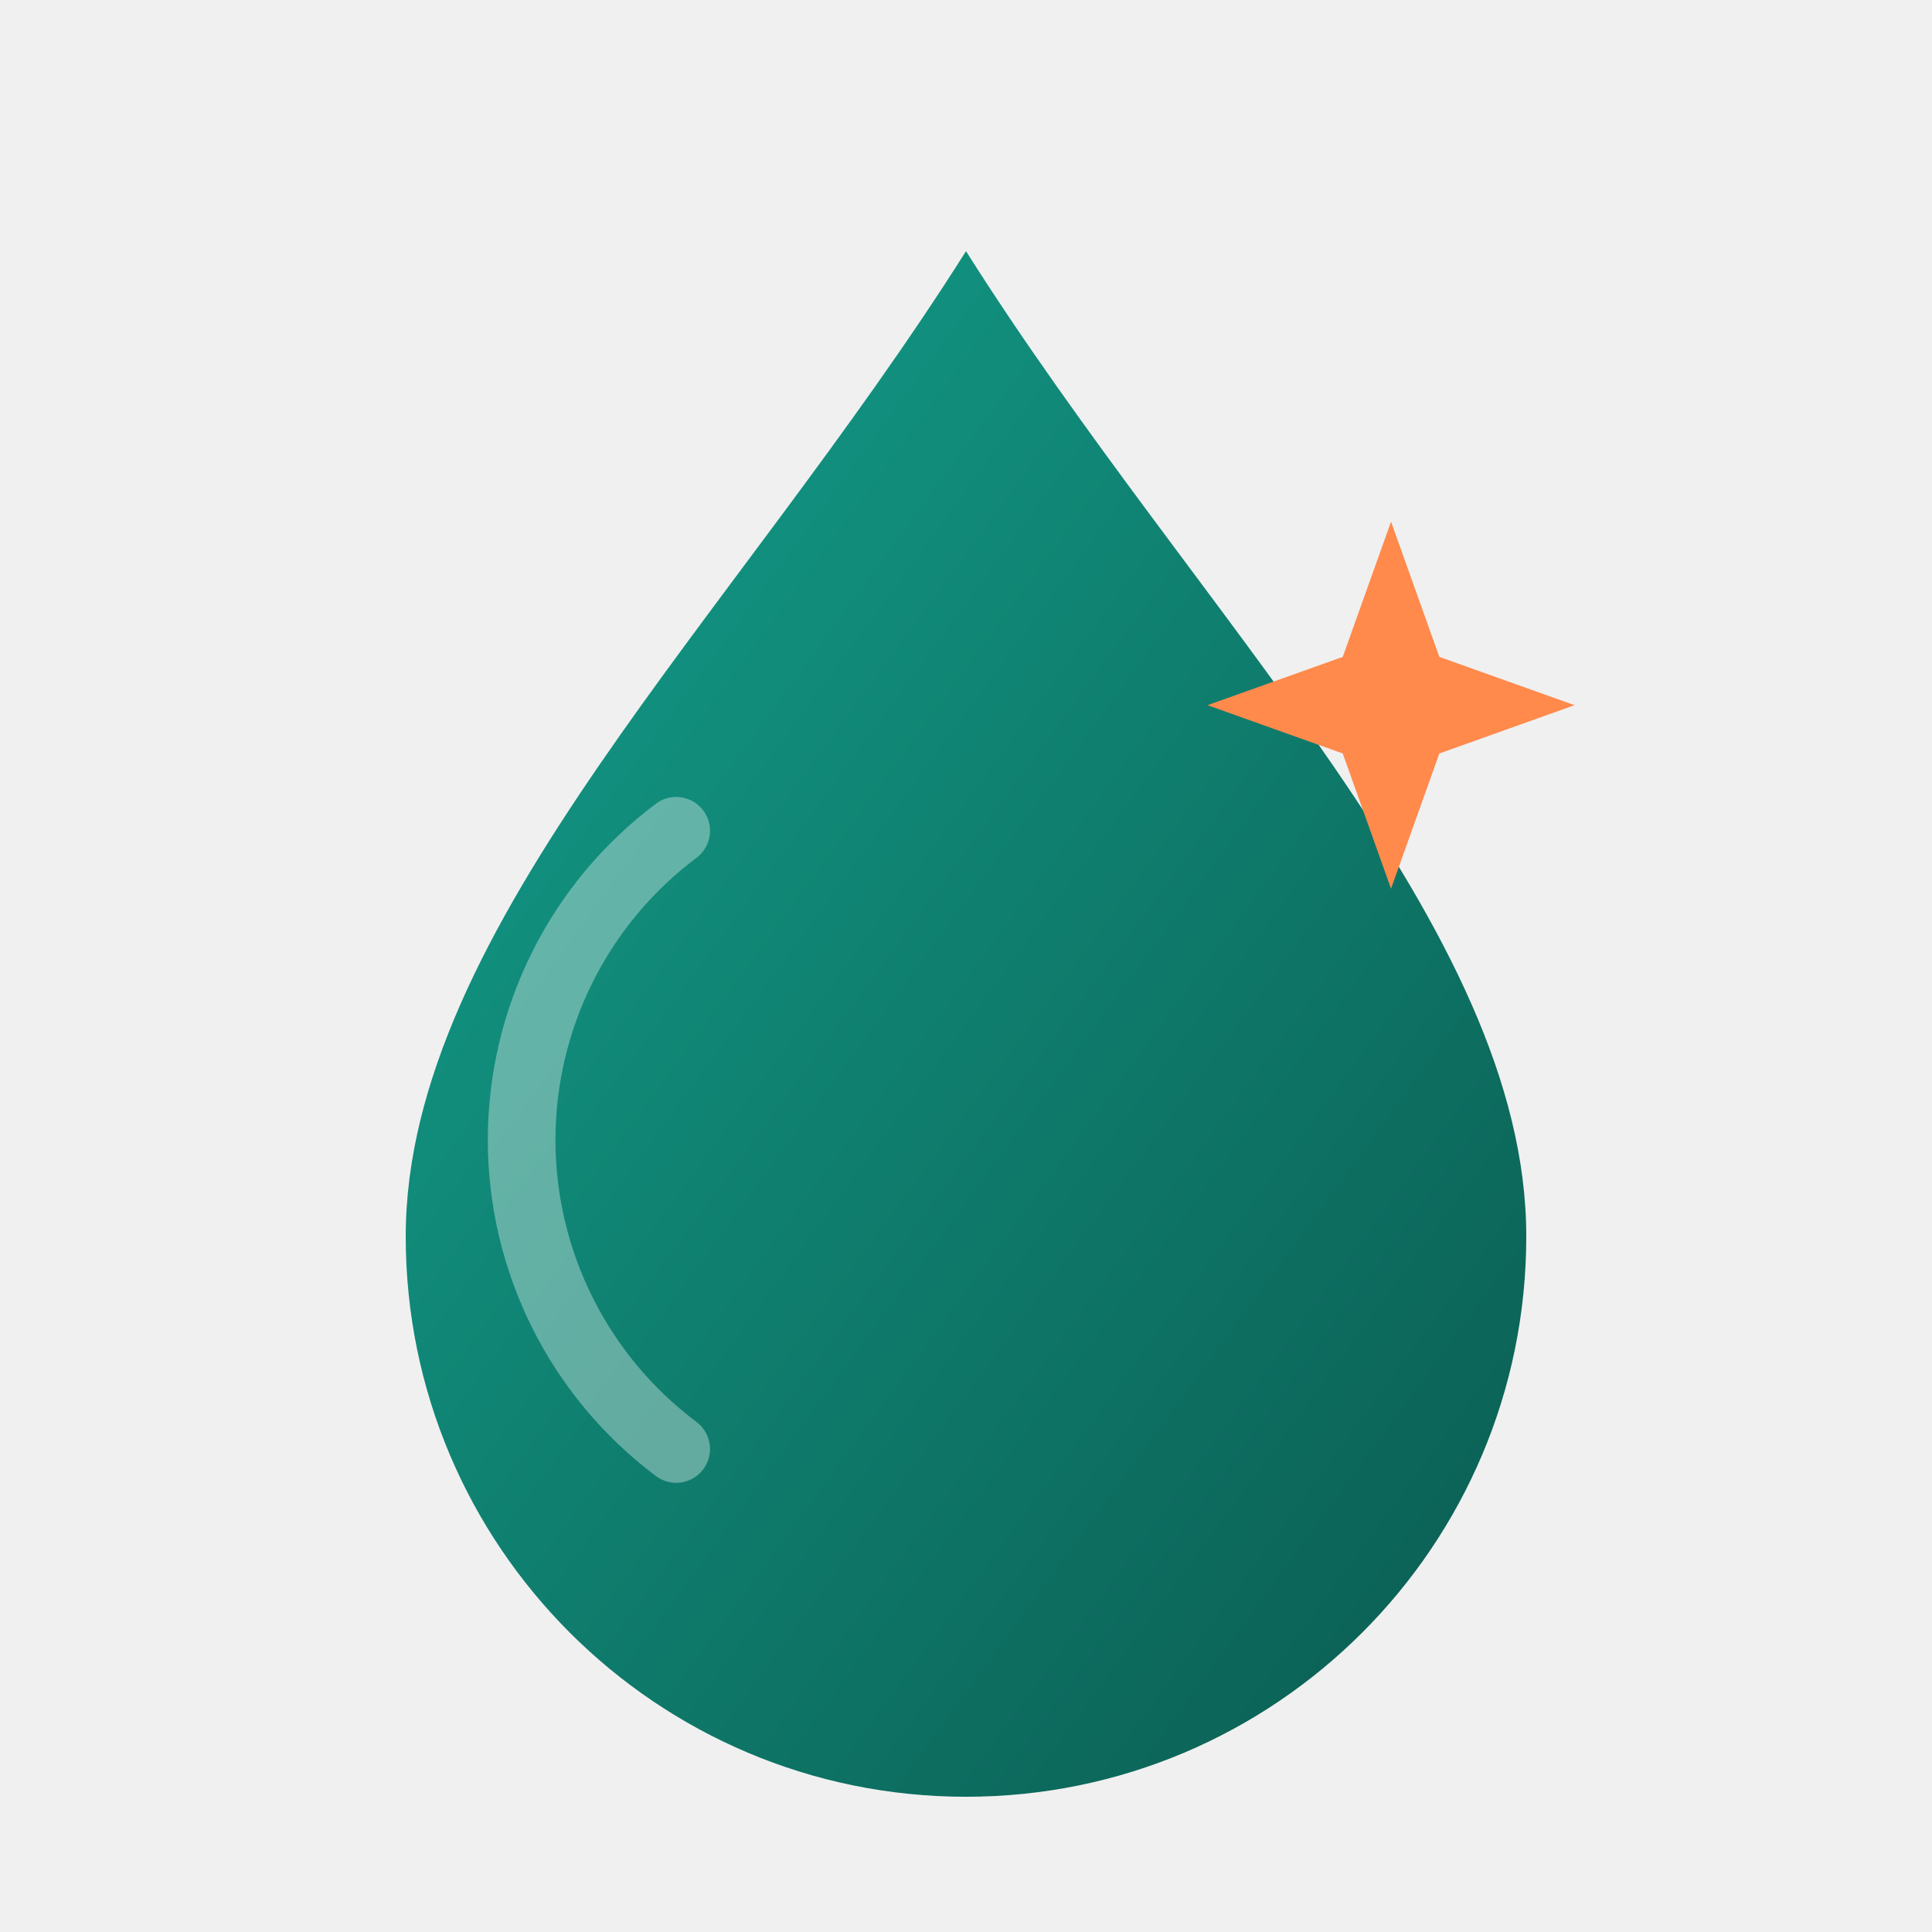
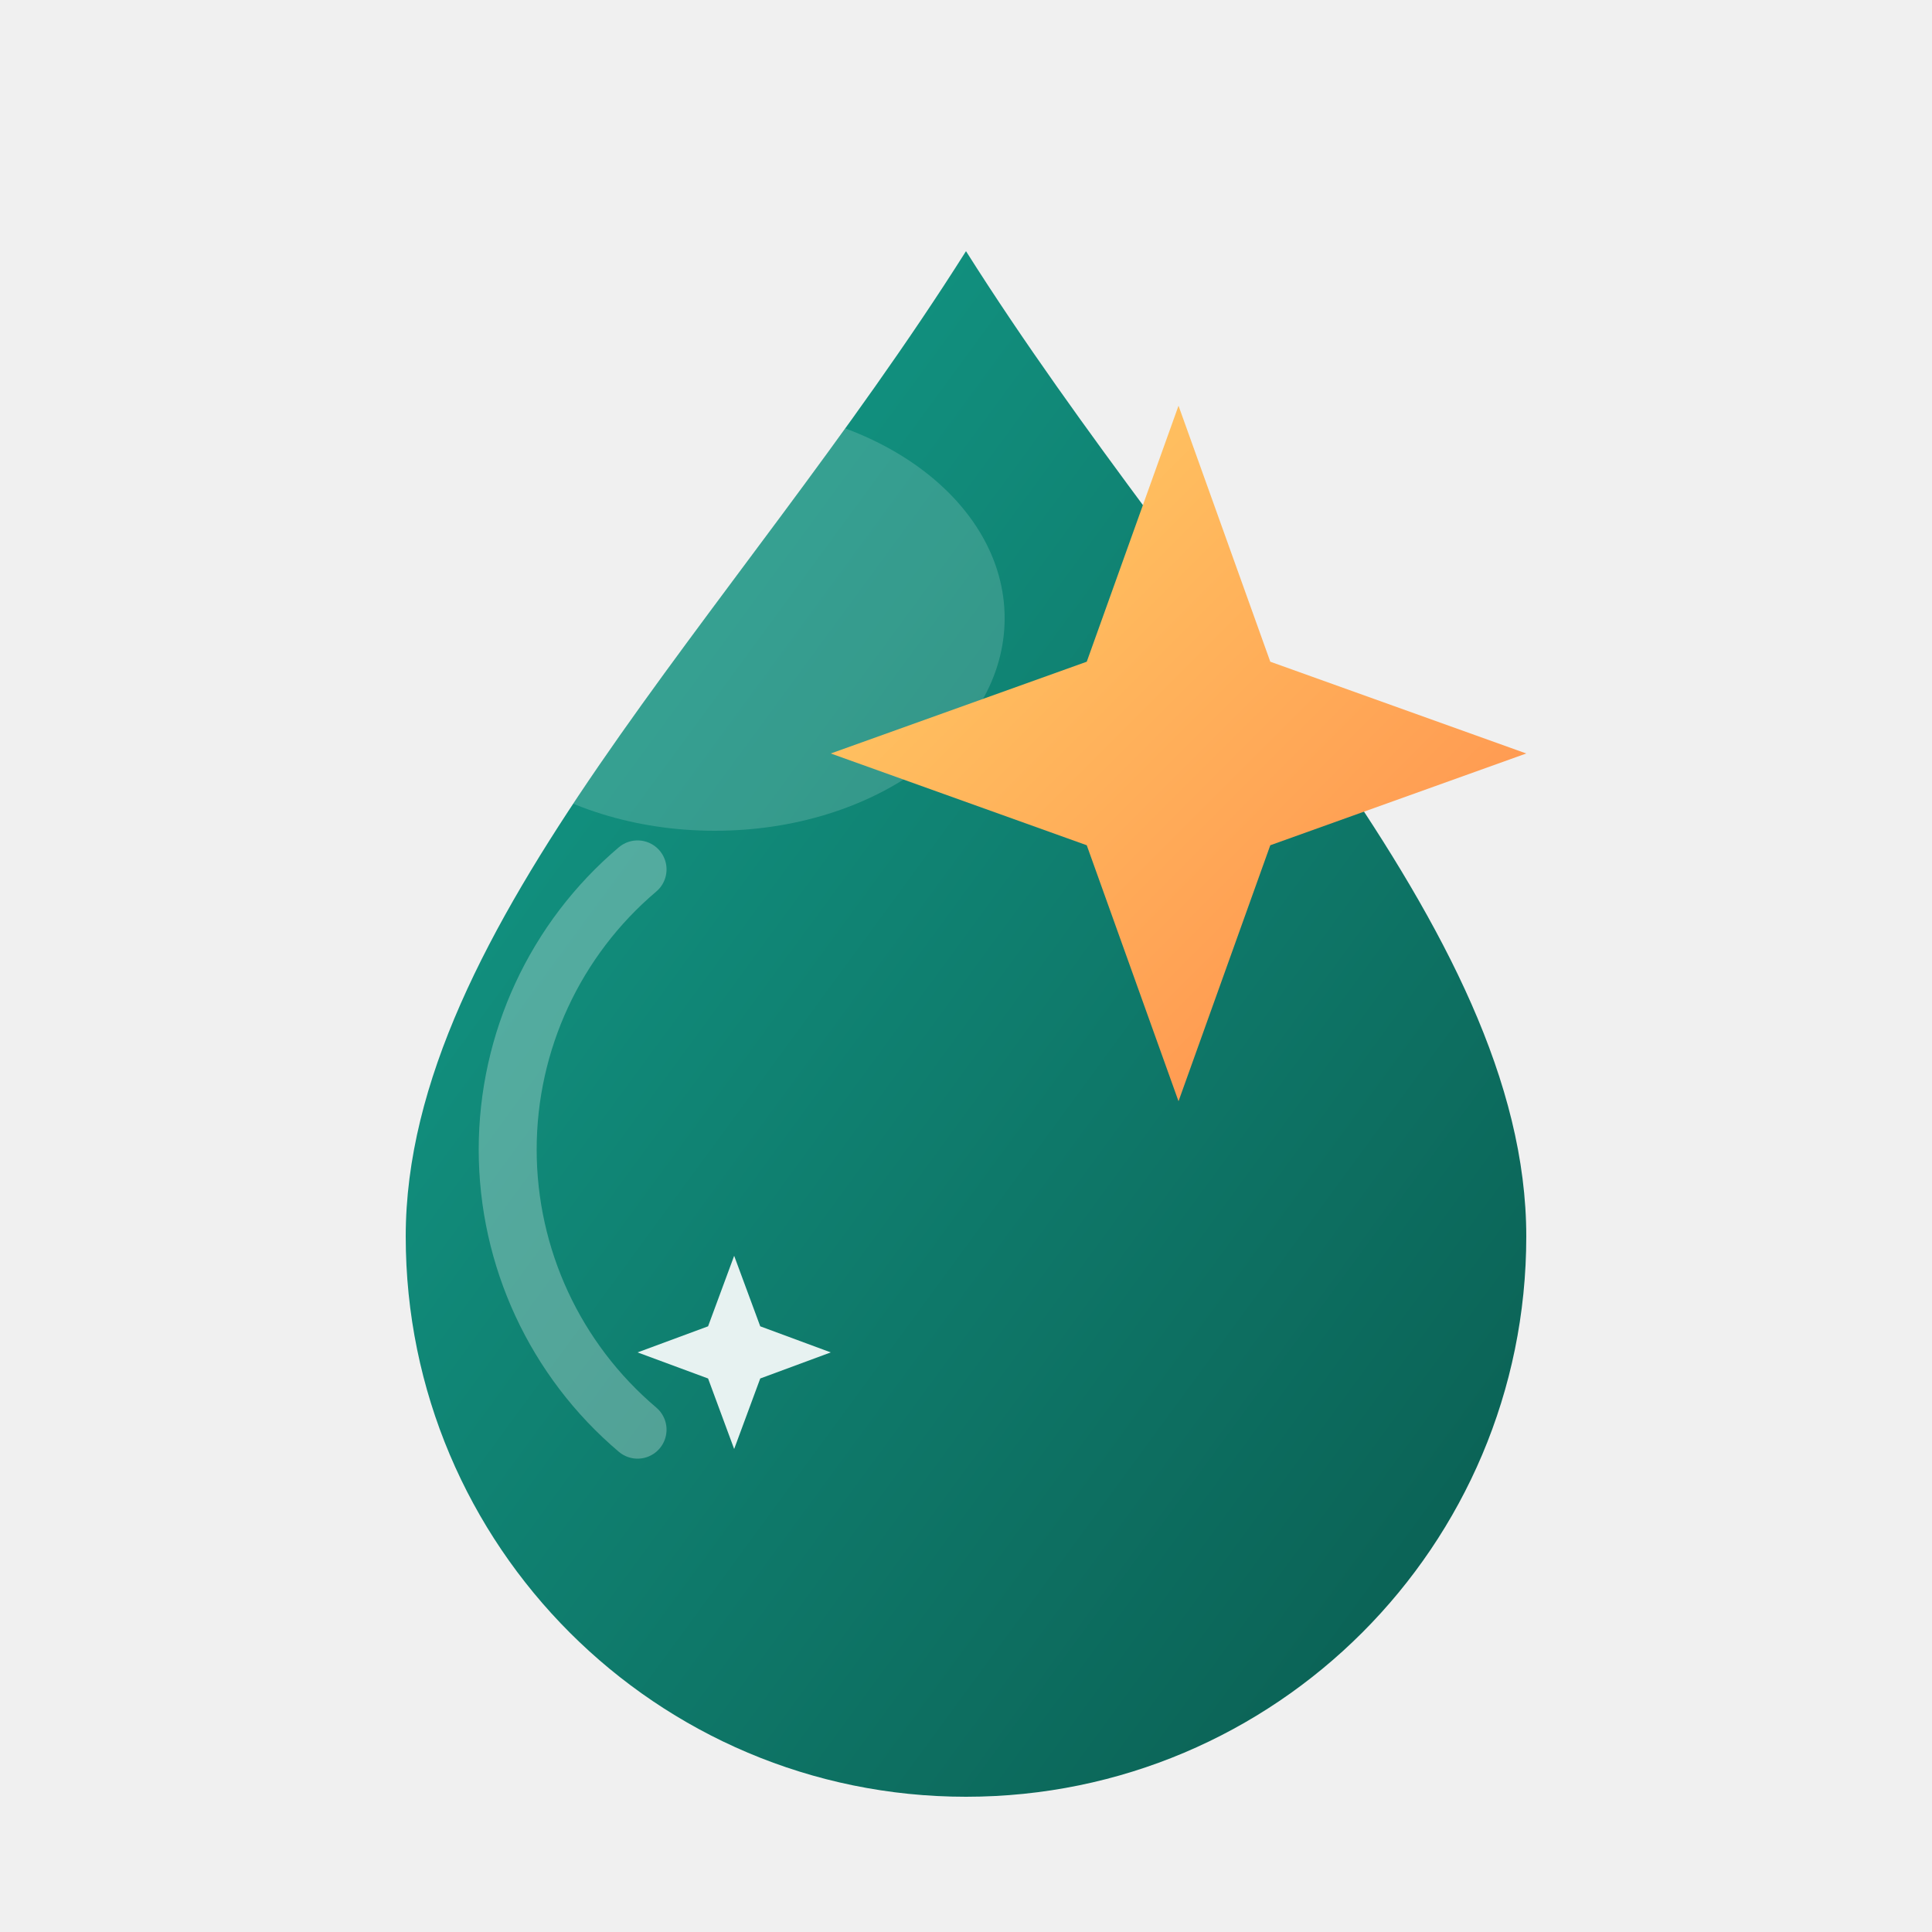
<svg xmlns="http://www.w3.org/2000/svg" width="200" height="200" viewBox="0 0 200 200" role="img" aria-label="CleanGlow logo">
  <defs>
    <linearGradient id="cgDropGrad" x1="0%" y1="0%" x2="100%" y2="100%">
      <stop offset="0%" stop-color="#14a08d" />
      <stop offset="100%" stop-color="#0a5b4f" />
    </linearGradient>
+     <linearGradient id="cgGlowGrad" x1="0%" y1="0%" x2="100%" y2="100%">
+       <stop offset="0%" stop-color="#ffd166" />
+       <stop offset="100%" stop-color="#ff8a4c" />
+     </linearGradient>
+     <clipPath id="cgDropClip">
+       <path d="M100,26 C124,64 158,96 158,128 A58,58 0 1 1 42,128 C42,96 76,64 100,26 Z" />
+     </clipPath>
  </defs>
  <path d="M100,26            C124,64 158,96 158,128            A58,58 0 1 1 42,128            C42,96 76,64 100,26 Z" fill="url(#cgDropGrad)" />
-   <path d="M70,150 A40,40 0 0 1 70,86" stroke="#ffffff" stroke-opacity="0.35" stroke-width="7" fill="none" stroke-linecap="round" />
-   <path d="M144,54            L149,68 L163,73 L149,78 L144,92            L139,78 L125,73 L139,68 Z" fill="#ff8a4c" />
+   <g clip-path="url(#cgDropClip)">
+     <ellipse cx="74" cy="64" rx="30" ry="22" fill="#ffffff" opacity="0.16" />
+   </g>
+   <path d="M66,148 A38,38 0 0 1 66,90" stroke="#ffffff" stroke-opacity="0.28" stroke-width="6" fill="none" stroke-linecap="round" />
+   <path d="M122,42 L131.5,68.5 L158,78 L131.5,87.5 L122,114 L112.5,87.5 L86,78 L112.5,68.5 Z" fill="url(#cgGlowGrad)" />
+   <path d="M76,130 L78.7,137.3 L86,140 L78.7,142.7 L76,150 L73.3,142.7 L66,140 L73.3,137.3 Z" fill="#ffffff" fill-opacity="0.9" />
</svg>
